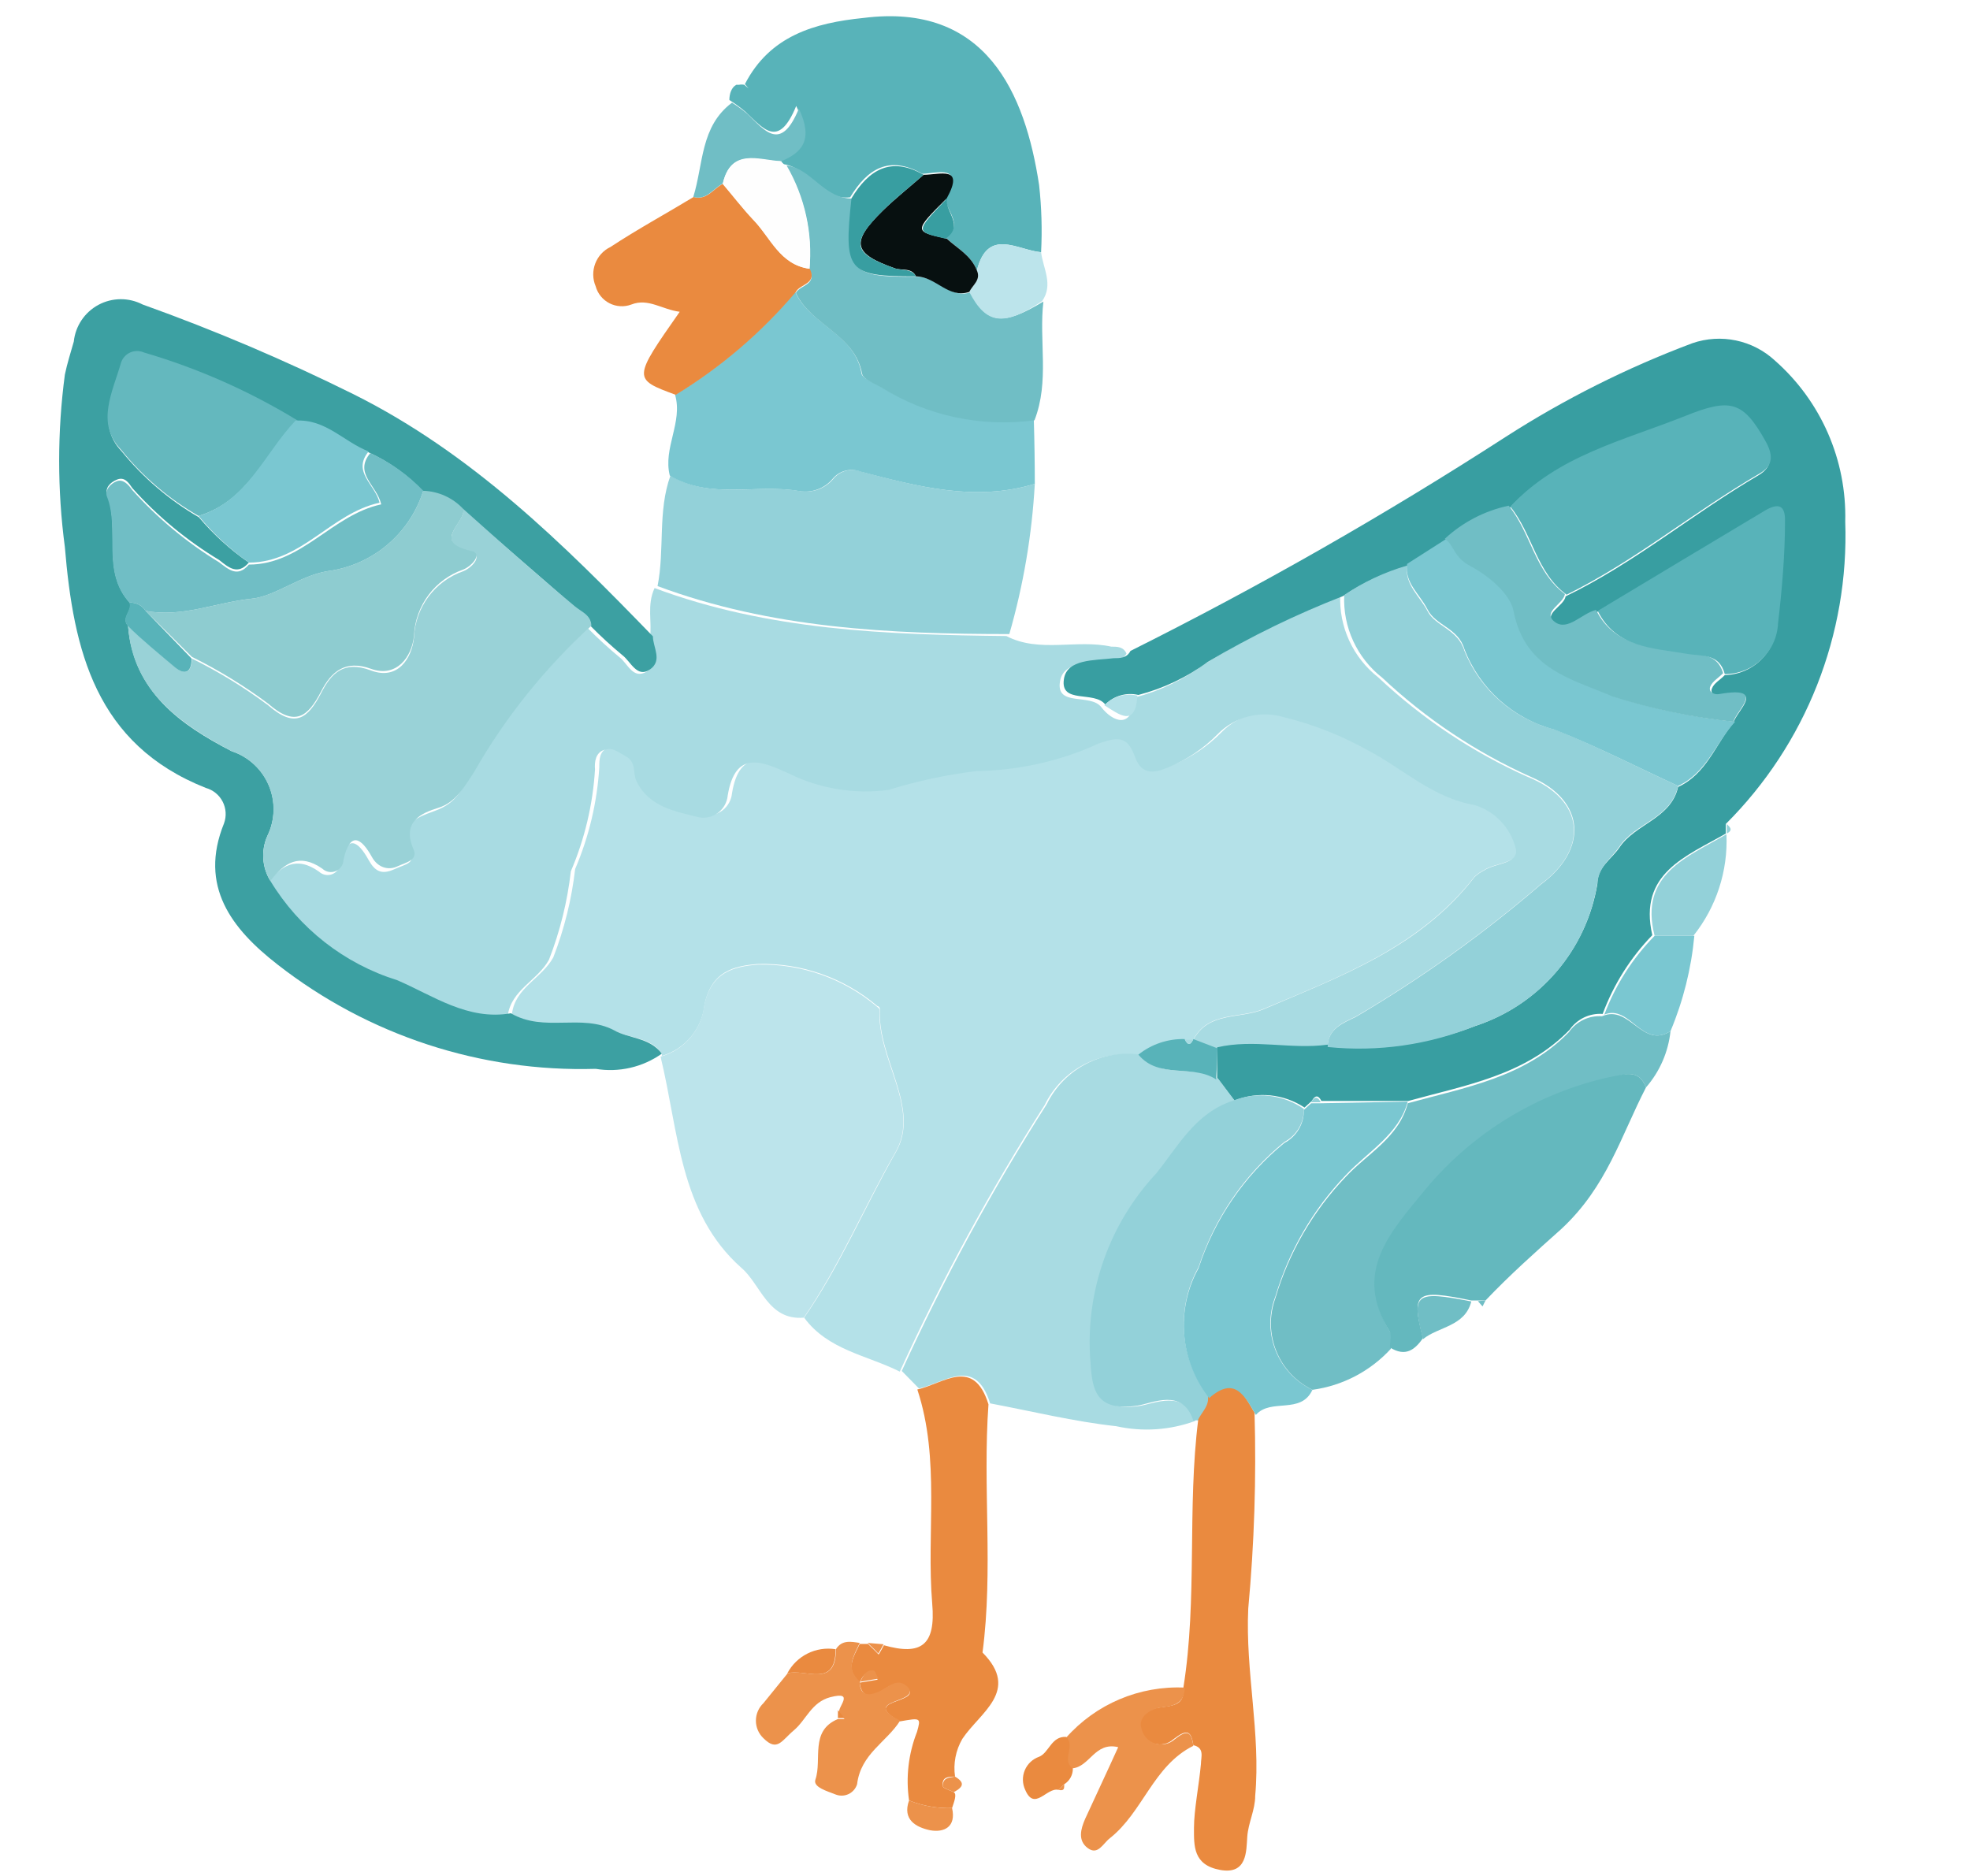
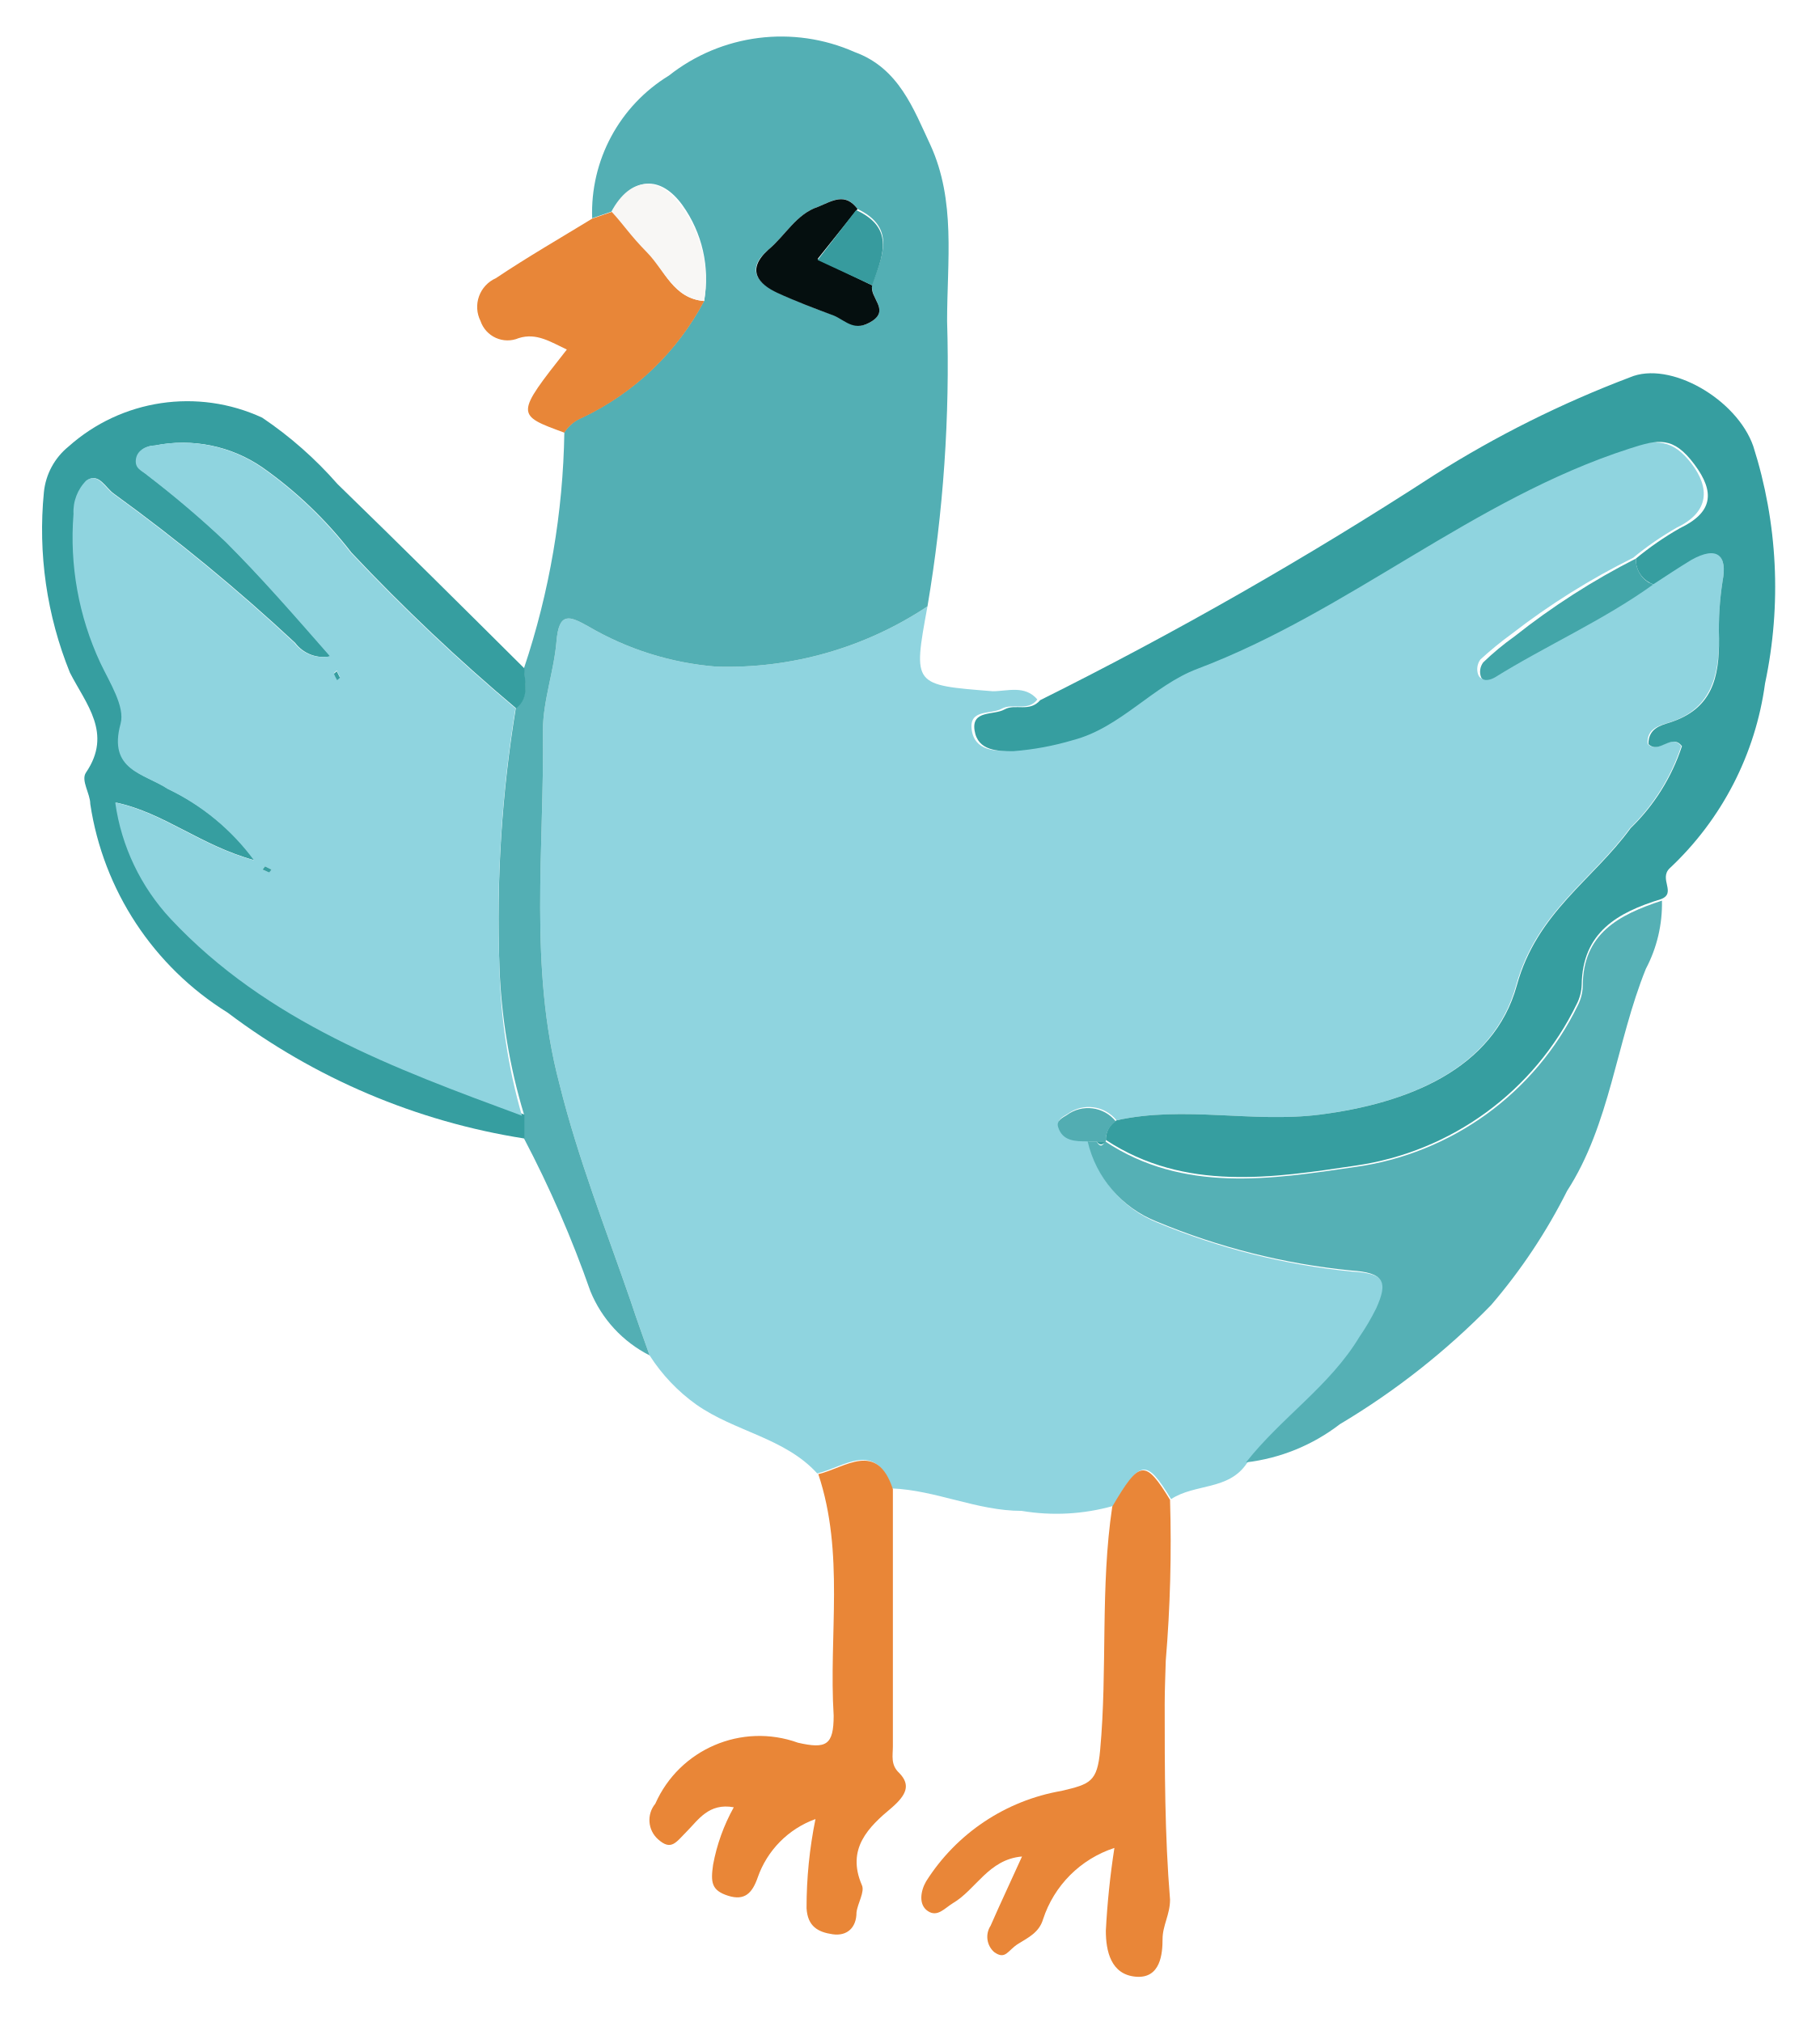
- <svg xmlns="http://www.w3.org/2000/svg" id="Layer_1" data-name="Layer 1" width="21mm" height="20mm" viewBox="0 0 59.53 56.69">
+ <svg xmlns="http://www.w3.org/2000/svg" id="Layer_1" data-name="Layer 1" width="18mm" height="20mm" viewBox="0 0 51.02 56.69">
  <defs>
    <style>
      .cls-1 {
-         fill: #b4e1e8;
+         fill: #8fd4df;
      }

      .cls-2 {
-         fill: #a8dbe2;
+         fill: #53afb4;
      }

      .cls-3 {
-         fill: #389ea1;
+         fill: #369ea0;
      }

      .cls-4 {
-         fill: #3ca0a2;
+         fill: #55b0b5;
      }

      .cls-5 {
-         fill: #bce4eb;
+         fill: #e98638;
      }

      .cls-6 {
-         fill: #93d1d9;
+         fill: #e98637;
      }

      .cls-7 {
-         fill: #58b3b9;
+         fill: #e88638;
      }

      .cls-8 {
-         fill: #7ac7d1;
+         fill: #43a6a9;
      }

      .cls-9 {
-         fill: #70bec5;
+         fill: #52adb2;
      }

      .cls-10 {
-         fill: #64b8be;
+         fill: #050f0f;
      }

      .cls-11 {
-         fill: #ea8a3f;
+         fill: #f8f7f5;
      }

      .cls-12 {
-         fill: #ec924b;
-       }
- 
-       .cls-13 {
-         fill: #99d2d7;
-       }
- 
-       .cls-14 {
-         fill: #8eccd0;
-       }
- 
-       .cls-15 {
-         fill: #071010;
-       }
- 
-       .cls-16 {
-         fill: #fefefe;
+         fill: #379b9e;
      }
    </style>
  </defs>
  <g>
-     <path class="cls-1" d="M44.85,26.29a1.24,1.24,0,0,0-.29.2c-1.64,2.11-4,3-6.38,4-.7.3-1.67.06-2.12.93H35.8a2.16,2.16,0,0,0-1.4.47,2.72,2.72,0,0,0-2.83,1.5,65.41,65.41,0,0,0-4.38,8.06h0c-1-.5-2.17-.65-2.89-1.63,1.09-1.57,1.82-3.33,2.77-5,.77-1.34-.57-2.84-.48-4.33,0,0,0-.07-.08-.09a5.37,5.37,0,0,0-3.6-1.27c-.74.06-1.41.22-1.62,1.23A1.81,1.81,0,0,1,20,31.91v-.07c-.34-.5-.95-.45-1.42-.69-1-.5-2.15.08-3.11-.51.1-.8.9-1.07,1.25-1.71a10.75,10.75,0,0,0,.66-2.67,9.25,9.25,0,0,0,.73-3.08c0-.23,0-.49.28-.59s.46.08.66.2.2.5.31.74c.38.79,1.18.92,1.9,1.1a.74.74,0,0,0,.86-.66c.23-1.4,1.05-1,1.86-.66a5.24,5.24,0,0,0,3,.49,15.19,15.19,0,0,1,2.66-.57,9.2,9.2,0,0,0,3.69-.83c.67-.25.91-.24,1.1.41s.57.47,1,.31a4.41,4.41,0,0,0,1.49-1,2,2,0,0,1,2-.52,10.19,10.19,0,0,1,2.54,1c1.07.56,2,1.44,3.24,1.66a1.84,1.84,0,0,1,1.22,1.26C46,26.1,45.19,26.06,44.85,26.29Z" />
-     <path class="cls-2" d="M46.56,26.72a38.55,38.55,0,0,1-5.59,4c-.37.18-.84.35-.85.91-1.1.15-2.22-.18-3.33.08l-.73-.28h0c.45-.87,1.42-.63,2.12-.93,2.34-1,4.74-1.87,6.38-4a1.24,1.24,0,0,1,.29-.2c.34-.23,1.11-.19.94-.71a1.84,1.84,0,0,0-1.22-1.26c-1.28-.22-2.17-1.1-3.24-1.66a10.19,10.19,0,0,0-2.54-1,2,2,0,0,0-2,.52,4.41,4.41,0,0,1-1.49,1c-.39.16-.79.26-1-.31s-.43-.66-1.1-.41a9.2,9.2,0,0,1-3.69.83,15.19,15.19,0,0,0-2.66.57,5.24,5.24,0,0,1-3-.49c-.81-.37-1.63-.74-1.86.66a.74.74,0,0,1-.86.66c-.72-.18-1.52-.31-1.9-1.1-.11-.24,0-.57-.31-.74s-.4-.28-.66-.2-.3.36-.28.59a9.25,9.25,0,0,1-.73,3.08,10.75,10.75,0,0,1-.66,2.67c-.35.64-1.15.91-1.25,1.71-1.31.21-2.36-.56-3.44-1a6.87,6.87,0,0,1-3.83-3c.42-.55.88-.86,1.57-.37a.38.38,0,0,0,.64-.27c.21-.88.54-.66.86-.08.19.34.39.45.77.28s.64-.18.48-.53c-.35-.82.1-1,.76-1.24s.78-.64,1.07-1.07a18.12,18.12,0,0,1,3.55-4.44,12.87,12.87,0,0,0,.95.87c.25.19.41.69.83.43s.08-.64.09-1c.07-.5-.1-1,.14-1.52,3.43,1.28,7,1.41,10.63,1.45,1,.52,2.12.09,3.17.32.18,0,.37,0,.46.21-.11.2-.32.19-.51.22-.58.07-1.41,0-1.5.63-.12.77.92.34,1.25.77s.94.7,1-.29a6.12,6.12,0,0,0,2.1-1,27.58,27.58,0,0,1,4.12-2.11,3,3,0,0,0,1.15,2.5,16.29,16.29,0,0,0,4.5,3C47.91,24.17,48,25.66,46.56,26.72Z" />
-     <path class="cls-3" d="M52.15,24.9l0,.29v0c-1.2.69-2.65,1.2-2.22,3.07a6.82,6.82,0,0,0-1.5,2.38,1.12,1.12,0,0,0-1,.48c-1.34,1.38-3.14,1.67-4.87,2.15l-2.63,0c-.09-.18-.19-.18-.29,0l-.22.2a2.28,2.28,0,0,0-2.12-.21l-.52-.69,0-.92c1.11-.26,2.23.07,3.33-.08A9.33,9.33,0,0,0,44.59,31a5.46,5.46,0,0,0,3.68-4.29c0-.51.42-.74.66-1.09.48-.73,1.56-.87,1.78-1.84.85-.39,1.13-1.28,1.67-1.94.1-.36,1-1.09-.36-.81-.17,0-.35-.05-.29-.22s.26-.27.39-.41a1.62,1.62,0,0,0,1.58-1.53c.12-1,.18-2.05.21-3.08,0-.47-.18-.6-.66-.29-1.64,1-3.31,2-5,3-.43.1-.83.67-1.25.36s.26-.53.31-.84c2.07-1,3.85-2.5,5.83-3.66.42-.25.42-.57.17-1-.67-1.19-1.05-1.29-2.42-.74-1.85.74-3.85,1.19-5.28,2.74a4,4,0,0,0-1.92,1l-1.2.76a6.73,6.73,0,0,0-1.9.89A27.58,27.58,0,0,0,36.5,20a6.12,6.12,0,0,1-2.1,1,1.06,1.06,0,0,0-1,.29c-.33-.43-1.37,0-1.25-.77.09-.61.92-.56,1.5-.63.19,0,.4,0,.51-.22a118.76,118.76,0,0,0,11.34-6.47,29.76,29.76,0,0,1,5.64-2.83,2.48,2.48,0,0,1,2.49.52,6.27,6.27,0,0,1,2.13,4.87A12.3,12.3,0,0,1,52.15,24.9Z" />
-     <path class="cls-4" d="M20,31.84a2.69,2.69,0,0,1-2,.46,14.91,14.91,0,0,1-9.61-3.15C7,28.07,6,26.78,6.77,24.88a.82.82,0,0,0-.55-1.07c-3.33-1.32-4-4.15-4.26-7.28a19.75,19.75,0,0,1,0-5.21c.07-.34.18-.68.27-1A1.43,1.43,0,0,1,4.31,9.2a59.39,59.39,0,0,1,6.37,2.71c3.57,1.78,6.33,4.51,9.05,7.32,0,.33.3.73-.09,1s-.58-.24-.83-.43a12.87,12.87,0,0,1-.95-.87c0-.33-.3-.41-.5-.59-1.13-1-2.25-1.95-3.37-2.93a1.78,1.78,0,0,0-1.2-.56,5.36,5.36,0,0,0-1.65-1.18c-.74-.28-1.3-1-2.18-.93a19.8,19.8,0,0,0-4.6-2.06.52.52,0,0,0-.69.31c-.23.87-.76,1.84,0,2.64a8.48,8.48,0,0,0,2.34,2A7.72,7.72,0,0,0,7.52,17c-.34.39-.61.15-.9-.08A11.44,11.44,0,0,1,4,14.75c-.11-.16-.23-.35-.46-.26s-.37.27-.3.46c.4,1.05-.18,2.31.68,3.26.1.24-.27.45-.05.7.16,2,1.6,3,3.13,3.79a1.84,1.84,0,0,1,1.08,2.56,1.46,1.46,0,0,0,.09,1.36,6.87,6.87,0,0,0,3.83,3c1.08.46,2.13,1.23,3.44,1,1,.59,2.12,0,3.11.51C19,31.39,19.62,31.34,20,31.84Z" />
-     <path class="cls-5" d="M27.06,34.82c-.95,1.65-1.68,3.41-2.77,5-1.08.09-1.3-1-1.88-1.5-1.89-1.67-1.9-4.15-2.45-6.39a1.81,1.81,0,0,0,1.32-1.55c.21-1,.88-1.17,1.62-1.23a5.37,5.37,0,0,1,3.6,1.27s.08.06.08.09C26.49,32,27.83,33.48,27.06,34.82Z" />
-     <path class="cls-2" d="M35,35.49a7.48,7.48,0,0,0-2,5.54c.08.83.1,1.65,1.42,1.46.47-.07,1.37-.52,1.7.45a4.25,4.25,0,0,1-2.39.16c-1.28-.14-2.54-.45-3.81-.69-.45-1.44-1.37-.62-2.15-.45l-.52-.53a65.41,65.41,0,0,1,4.38-8.06,2.72,2.72,0,0,1,2.83-1.5c.62.77,1.64.28,2.36.74l.52.69C36.16,33.67,35.64,34.67,35,35.49Z" />
-     <path class="cls-6" d="M31.27,14.62a20.54,20.54,0,0,1-.77,4.54c-3.6,0-7.2-.17-10.63-1.45.22-1.1,0-2.26.39-3.34,1.23.74,2.62.24,3.92.47a1.08,1.08,0,0,0,1-.37.74.74,0,0,1,.84-.22C27.73,14.7,29.47,15.17,31.27,14.62Z" />
-     <path class="cls-7" d="M31.46,7.62c-.71-.06-1.61-.76-1.94.55-.18-.46-.6-.67-.95-1,.58-.38,0-.8,0-1.21.55-1-.21-.73-.7-.71-1-.57-1.66-.15-2.18.71-.85.1-1.2-.86-2-1a.44.44,0,0,1-.16-.17c.62-.26,1-.64.53-1.59-.54,1.32-1,.67-1.54.17a4.21,4.21,0,0,0-.48-.35c0-.18.06-.38.21-.46l.08,0a.4.4,0,0,1,.16,0l.13.11-.11-.13c.75-1.46,2.1-1.85,3.58-2,3.71-.47,4.89,2.28,5.31,5.05A12.53,12.53,0,0,1,31.46,7.62Z" />
-     <path class="cls-8" d="M31.27,14.62c-1.8.55-3.54.08-5.27-.37a.74.74,0,0,0-.84.22,1.08,1.08,0,0,1-1,.37c-1.3-.23-2.69.27-3.92-.47-.21-.83.4-1.61.16-2.44a15,15,0,0,0,3.63-3.11c.45,1,1.78,1.25,2,2.44,0,.17.36.29.57.41a7,7,0,0,0,4.64,1C31.26,13.34,31.27,14,31.27,14.62Z" />
-     <path class="cls-9" d="M50.48,31.16a3.08,3.08,0,0,1-.74,1.7c-.24-.59-.65-.38-1.08-.28A10.07,10.07,0,0,0,43.09,36c-1,1.25-2.19,2.49-1.06,4.29.07.12,0,.31,0,.47A3.93,3.93,0,0,1,39.66,42a2.23,2.23,0,0,1-1.12-2.77,9,9,0,0,1,2.12-3.66c.66-.71,1.61-1.19,1.88-2.23,1.73-.48,3.53-.77,4.87-2.15a1.12,1.12,0,0,1,1-.48C49.25,30.34,49.62,31.71,50.48,31.16Z" />
-     <path class="cls-10" d="M49.74,32.86c-.76,1.47-1.18,3-2.56,4.28-.75.67-1.57,1.4-2.29,2.16l-.23,0h-.1l-.1,0c-1.69-.35-1.82-.25-1.46,1.14-.24.34-.52.58-1,.28,0-.16.05-.35,0-.47-1.13-1.8,0-3,1.06-4.29a10.07,10.07,0,0,1,5.57-3.41C49.09,32.48,49.5,32.27,49.74,32.86Z" />
-     <path class="cls-6" d="M39.4,33.51a1.1,1.1,0,0,1-.59,1,8.15,8.15,0,0,0-2.59,3.78,3.55,3.55,0,0,0,.32,3.93c.05.29-.17.48-.29.71a.63.63,0,0,0-.19,0c-.33-1-1.23-.52-1.7-.45C33,42.68,33,41.86,32.94,41a7.48,7.48,0,0,1,2-5.54c.66-.82,1.18-1.82,2.3-2.19A2.28,2.28,0,0,1,39.4,33.51Z" />
-     <path class="cls-11" d="M37.93,54.27c0,.43-.21.81-.24,1.24s0,1.15-.82,1-.79-.73-.79-1.27.15-1.28.21-1.93c0-.21.12-.49-.23-.57-.07-.49-.23-.46-.6-.18a.61.61,0,0,1-1-.3c-.14-.38.15-.6.59-.66s.75-.08.71-.6c.43-2.69.11-5.42.45-8.11.12-.23.34-.42.29-.71.78-.69,1.08-.05,1.41.51a48.8,48.8,0,0,1-.19,5.92C37.63,50.52,38.1,52.38,37.93,54.27Z" />
-     <path class="cls-9" d="M31.26,12.7a7,7,0,0,1-4.64-1c-.21-.12-.54-.24-.57-.41-.22-1.19-1.55-1.46-2-2.44.12-.24.65-.24.41-.7A5.27,5.27,0,0,0,23.77,5c.76.09,1.11,1,2,1-.24,2.22-.11,2.38,1.95,2.36.58,0,1,.68,1.61.47.51,1,1,1,2.2.28C31.39,10.3,31.72,11.52,31.26,12.7Z" />
-     <path class="cls-8" d="M42.54,33.29c-.27,1-1.22,1.52-1.88,2.23a9,9,0,0,0-2.12,3.66A2.23,2.23,0,0,0,39.66,42c-.35.76-1.26.24-1.71.76-.33-.56-.63-1.2-1.41-.51a3.55,3.55,0,0,1-.32-3.93,8.15,8.15,0,0,1,2.59-3.78,1.1,1.1,0,0,0,.59-1l.22-.2h.29Z" />
-     <path class="cls-11" d="M29.08,52.55a1.76,1.76,0,0,0-.22,1.14c-.18,0-.41,0-.37.28,0,.08.22.13.33.19s0,.32-.05.48a3.22,3.22,0,0,1-1.3-.23,4.06,4.06,0,0,1,.24-2.07c.12-.43.12-.43-.51-.32-1.26-.67.66-.54.23-1-.34-.31-.62,0-.92.16s-.5,0-.53-.33l.54-.09c-.05-.09-.09-.25-.15-.25-.22,0-.31.16-.39.33-.45-.38-.19-.77,0-1.16h.25c.11.11.22.21.32.32.06-.09.11-.19.16-.28,1.13.32,1.57,0,1.46-1.26-.18-2.15.25-4.35-.45-6.47.78-.17,1.7-1,2.15.45-.18,2.5.15,5-.18,7.5C30.84,51.1,29.61,51.75,29.08,52.55Z" />
-     <path class="cls-11" d="M24.05,8.82a15,15,0,0,1-3.63,3.11c-1.3-.48-1.3-.48.12-2.51C20,9.35,19.59,9,19.08,9.2A.82.82,0,0,1,18,8.65a.92.92,0,0,1,.45-1.19c.82-.54,1.67-1,2.51-1.51.41.11.6-.26.89-.4.3.36.59.74.91,1.08.53.54.81,1.37,1.71,1.49C24.7,8.58,24.17,8.58,24.05,8.82Z" />
-     <path class="cls-12" d="M27.2,52c-.41.65-1.19,1-1.3,1.92a.49.49,0,0,1-.65.31c-.25-.1-.69-.22-.61-.45.21-.61-.18-1.47.68-1.83l.2,0-.16-.19c-.07-.16.5-.67-.27-.47-.57.15-.73.69-1.1,1s-.5.66-.92.24a.73.73,0,0,1,0-1.06l.73-.9c.53-.16,1.46.47,1.46-.73.18-.29.46-.23.72-.19-.18.39-.44.78,0,1.16h0c0,.34.16.48.53.33s.58-.47.92-.16C27.86,51.48,25.94,51.35,27.2,52Z" />
-     <path class="cls-12" d="M36.06,52.76c-1.21.6-1.52,2-2.52,2.79-.21.16-.36.53-.67.3s-.21-.58-.08-.88c.33-.72.67-1.44,1-2.17-.71-.17-.86.6-1.39.64-.36-.25.09-.66-.19-.92A4.51,4.51,0,0,1,35.8,51c0,.52-.4.56-.71.6s-.73.28-.59.66a.61.61,0,0,0,1,.3C35.83,52.3,36,52.27,36.06,52.76Z" />
-     <path class="cls-8" d="M51.2,28.28a9.82,9.82,0,0,1-.72,2.88c-.86.55-1.23-.82-2-.5A6.82,6.82,0,0,1,50,28.28Z" />
-     <path class="cls-6" d="M52.17,25.21a4.59,4.59,0,0,1-1,3.07H50C49.52,26.41,51,25.9,52.17,25.21Z" />
-     <path class="cls-9" d="M23.61,4.87c-.69,0-1.52-.42-1.77.68-.29.14-.48.51-.89.4.31-1,.21-2.13,1.17-2.85a4.21,4.21,0,0,1,.48.35c.51.5,1,1.15,1.54-.17C24.59,4.23,24.23,4.61,23.61,4.87Z" />
-     <path class="cls-5" d="M31.49,9.1c-1.16.77-1.69.71-2.2-.28.1-.21.36-.36.23-.65.33-1.31,1.23-.61,1.94-.55C31.52,8.11,31.84,8.6,31.49,9.1Z" />
-     <path class="cls-11" d="M32.42,53.44a.55.55,0,0,1-.26.48l-.18.17c-.35-.08-.72.66-1,0a.73.73,0,0,1,.42-1c.3-.12.37-.63.82-.6C32.51,52.78,32.06,53.19,32.42,53.44Z" />
-     <path class="cls-9" d="M44.46,39.33c-.19.76-1,.76-1.46,1.14C42.64,39.08,42.77,39,44.46,39.33Z" />
-     <path class="cls-12" d="M28.1,55.31c-.41-.09-.84-.31-.63-.9a3.22,3.22,0,0,0,1.3.23C28.9,55.21,28.53,55.39,28.1,55.31Z" />
-     <path class="cls-11" d="M25.25,49.84c0,1.2-.93.57-1.46.73A1.4,1.4,0,0,1,25.25,49.84Z" />
-     <path class="cls-12" d="M28.82,54.16c-.11-.06-.32-.11-.33-.19,0-.25.19-.25.37-.28C29.16,53.87,29.12,54,28.82,54.16Z" />
-     <path class="cls-12" d="M26.7,49.69c-.05.09-.1.19-.16.28-.1-.11-.21-.21-.32-.32Z" />
-     <path class="cls-6" d="M52.18,25.19l0-.29C52.28,25,52.38,25.08,52.18,25.19Z" />
-     <path class="cls-11" d="M25.52,51.92l-.2,0c0-.08,0-.16,0-.24Z" />
-     <path class="cls-12" d="M32.16,53.92c0,.14,0,.21-.18.17Z" />
-     <path class="cls-9" d="M44.89,39.3l-.09.18-.14-.16Z" />
-     <path class="cls-7" d="M36.75,32.62c-.71-.47-1.73,0-2.35-.75a2.16,2.16,0,0,1,1.4-.47c.09.19.17.2.26,0h0l.73.28C36.78,32,36.77,32.31,36.75,32.62Z" />
-     <path class="cls-2" d="M36.06,31.41c-.09.19-.17.18-.26,0Z" />
-     <path class="cls-13" d="M14,15.38c1.12,1,2.24,2,3.37,2.94.2.17.49.26.5.59a18.07,18.07,0,0,0-3.55,4.43c-.29.44-.55.91-1.07,1.07s-1.11.42-.76,1.24c.16.35-.23.41-.48.53s-.58.06-.77-.28c-.32-.58-.66-.8-.86.08a.38.38,0,0,1-.64.27c-.69-.48-1.15-.18-1.57.37a1.46,1.46,0,0,1-.09-1.36A1.85,1.85,0,0,0,7,22.7c-1.53-.81-3-1.81-3.13-3.79.47.42.94.84,1.42,1.25.33.27.5.14.51-.26a14.91,14.91,0,0,1,2.3,1.41c.81.71,1.2.41,1.6-.36.31-.61.69-1,1.51-.69s1.24-.38,1.3-1a2.22,2.22,0,0,1,1.49-2c.26-.1.6-.48.25-.56C13,16.38,14.08,15.79,14,15.38Z" />
-     <path class="cls-6" d="M50.71,23.75c-.22,1-1.3,1.11-1.78,1.84-.24.35-.61.58-.66,1.09A5.43,5.43,0,0,1,44.59,31a9.33,9.33,0,0,1-4.47.64c0-.56.48-.73.85-.91a38.55,38.55,0,0,0,5.59-4c1.44-1.06,1.35-2.54-.29-3.25a16.29,16.29,0,0,1-4.5-3,3,3,0,0,1-1.15-2.5,6.73,6.73,0,0,1,1.9-.89c-.08.58.39.93.62,1.38s.92.55,1.11,1.19A4,4,0,0,0,47,22.05C48.25,22.55,49.47,23.18,50.71,23.75Z" />
-     <path class="cls-1" d="M33.37,21.31a1.06,1.06,0,0,1,1-.29C34.31,22,33.82,21.59,33.37,21.31Z" />
-     <path class="cls-7" d="M45.64,15.31c1.43-1.55,3.43-2,5.28-2.74,1.37-.55,1.75-.45,2.42.74.25.44.25.76-.17,1-2,1.16-3.76,2.64-5.83,3.66C46.43,17.31,46.31,16.13,45.64,15.31Z" />
-     <path class="cls-8" d="M50.71,23.75c-1.24-.57-2.46-1.2-3.73-1.7a4,4,0,0,1-2.73-2.44c-.19-.64-.86-.7-1.11-1.19s-.7-.8-.62-1.38l1.19-.76c.31.22.38.61.78.83s1.21.84,1.3,1.37c.3,1.75,1.69,2,3,2.57a18.27,18.27,0,0,0,3.64.76C51.84,22.47,51.56,23.36,50.71,23.75Z" />
-     <path class="cls-9" d="M52.38,21.81a18.27,18.27,0,0,1-3.64-.76c-1.26-.54-2.65-.82-3-2.57-.09-.53-.76-1.08-1.3-1.37s-.47-.61-.78-.83a4.07,4.07,0,0,1,1.93-1c.67.82.79,2,1.7,2.67-.05.31-.7.54-.31.84s.82-.26,1.25-.36c.55,1.11,1.66,1.12,2.65,1.29.49.09,1,0,1.19.62-.13.14-.33.25-.39.41s.12.26.29.22C53.39,20.73,52.48,21.45,52.38,21.81Z" />
-     <path class="cls-7" d="M52.12,20.37c-.17-.64-.7-.53-1.19-.62-1-.17-2.1-.18-2.65-1.29,1.66-1,3.33-2,5-3,.48-.3.67-.18.66.29,0,1-.09,2.06-.21,3.08A1.61,1.61,0,0,1,52.12,20.37Z" />
-     <path class="cls-6" d="M39.91,33.31h-.29C39.72,33.13,39.82,33.13,39.91,33.31Z" />
-     <path class="cls-14" d="M14,15.38c.09.41-1,1,.25,1.27.35.08,0,.46-.25.56a2.22,2.22,0,0,0-1.49,2c-.06.64-.53,1.28-1.3,1s-1.2.08-1.51.69c-.4.77-.79,1.07-1.6.36a14.91,14.91,0,0,0-2.3-1.41L4.4,18.46c1.1.21,2.14-.26,3.21-.37.7-.07,1.45-.69,2.28-.83a3.51,3.51,0,0,0,2.9-2.43A1.73,1.73,0,0,1,14,15.38Z" />
-     <path class="cls-10" d="M6,15.59a8.31,8.31,0,0,1-2.34-2c-.78-.8-.25-1.76,0-2.64a.51.51,0,0,1,.69-.3A19.36,19.36,0,0,1,9,12.71C8,13.68,7.51,15.14,6,15.59Z" />
-     <path class="cls-9" d="M12.79,14.83a3.51,3.51,0,0,1-2.9,2.43c-.83.14-1.58.76-2.28.83-1.07.11-2.11.58-3.21.37a.54.54,0,0,0-.49-.25C3.05,17.26,3.63,16,3.23,15c-.07-.19.11-.39.3-.46s.35.1.46.26a11.75,11.75,0,0,0,2.63,2.19c.29.22.56.47.9.07,1.6,0,2.51-1.5,4-1.82-.13-.58-.84-.93-.33-1.55A5.23,5.23,0,0,1,12.79,14.83Z" />
-     <path class="cls-8" d="M11.14,13.64c-.51.62.2,1,.33,1.55C10,15.51,9.12,17,7.52,17A7.72,7.72,0,0,1,6,15.59c1.48-.45,2-1.91,2.93-2.88C9.84,12.65,10.4,13.36,11.14,13.64Z" />
-     <path class="cls-7" d="M3.91,18.21a.54.54,0,0,1,.49.25L5.79,19.9c0,.4-.18.53-.51.26-.48-.41-1-.83-1.42-1.25C3.64,18.66,4,18.45,3.91,18.21Z" />
-     <path class="cls-15" d="M29.52,8.17c.13.29-.13.44-.23.65-.64.21-1-.46-1.61-.47-.13-.27-.41-.17-.63-.24-1.28-.45-1.35-.79-.37-1.75.39-.38.82-.72,1.23-1.08.49,0,1.25-.29.7.71-1,1-1,1,0,1.22C28.92,7.5,29.34,7.71,29.52,8.17Z" />
-     <path class="cls-16" d="M21.84,5.56c.25-1.11,1.08-.73,1.77-.69a.44.44,0,0,0,.16.17,5.27,5.27,0,0,1,.69,3.08c-.9-.12-1.18-.95-1.71-1.49C22.43,6.29,22.14,5.91,21.84,5.56Z" />
-     <path class="cls-3" d="M27.91,5.28c-.41.36-.84.7-1.23,1.08-1,1-.91,1.3.37,1.75.22.07.5,0,.63.24-2.06,0-2.19-.14-1.95-2.36C26.25,5.13,26.92,4.71,27.91,5.28Z" />
-     <path class="cls-3" d="M28.57,7.21C27.65,7,27.65,7,28.61,6,28.56,6.4,29.15,6.82,28.57,7.21Z" />
-     <path class="cls-9" d="M22.7,2.71l-.13-.11s0,0,0,0h0Z" />
-     <path class="cls-12" d="M26,50.82c.08-.18.17-.36.39-.34.06,0,.1.16.15.25l-.54.09Z" />
+     <path class="cls-1" d="M48.29,16.29a8.71,8.71,0,0,0-.1,1.61c0,1.08-.24,2-1.41,2.36-.26.08-.63.17-.59.6.3.3.65-.32.94.06a5.65,5.65,0,0,1-1.44,2.3c-1.06,1.46-2.62,2.35-3.19,4.41C41.85,30,39.41,30.94,37,31.25c-1.89.24-3.81-.26-5.7.16a1,1,0,0,0-1.37-.18c-.13.08-.3.15-.25.33.12.42.49.39.83.41a3.19,3.19,0,0,0,1.94,2.31,19.07,19.07,0,0,0,5.44,1.37c1,.05,1,.33.71,1.06a6.44,6.44,0,0,1-.47.8c-.83,1.38-2.22,2.25-3.18,3.52-.51.76-1.45.56-2.12,1h0c-.7-1.14-.85-1.12-1.62.19a5.87,5.87,0,0,1-2.57.14c-1.25,0-2.4-.58-3.64-.63-.45-1.37-1.33-.6-2.09-.42-.91-1-2.31-1.17-3.39-1.93A5,5,0,0,1,18.21,38c-.18-.51-.36-1-.53-1.52-.69-2-1.48-4-2-6.1-.86-3.25-.42-6.6-.46-9.91,0-.82.31-1.65.38-2.49s.37-.71.89-.42a8.41,8.41,0,0,0,3.59,1.13A10.12,10.12,0,0,0,26,17c-.41,2.23-.41,2.2,1.83,2.38.41,0,.9-.18,1.25.23-.26.35-.69.09-1,.26s-.92,0-.84.59.66.61,1.09.58a8,8,0,0,0,1.67-.31c1.34-.37,2.24-1.55,3.49-2,4.26-1.61,7.73-4.76,12.1-6.17.85-.27,1.32-.23,1.83.44s.51,1.35-.41,1.79a8.68,8.68,0,0,0-1.23.85,20.22,20.22,0,0,0-3.4,2.13,10.22,10.22,0,0,0-.88.72.46.46,0,0,0-.06.43c.07.17.25.13.39,0,1.47-.88,3.05-1.58,4.44-2.6.35-.23.7-.46,1.06-.68C48.14,15.24,48.43,15.57,48.29,16.29Z" />
+     <path class="cls-2" d="M26.08,4.06c-.47-1-.88-2.15-2.12-2.6a5.08,5.08,0,0,0-5.21.66,4.5,4.5,0,0,0-2.15,4l.58-.2c.55-1,1.35-1,1.95-.17a3.54,3.54,0,0,1,.61,2.68,7.5,7.5,0,0,1-3.41,3.27,1.07,1.07,0,0,0-.51.42,21.89,21.89,0,0,1-1.13,6.61c0,.38.16.81-.23,1.12A36.46,36.46,0,0,0,14,27.09a16.38,16.38,0,0,0,.69,4.16c0,.23,0,.45,0,.67a31.82,31.82,0,0,1,1.86,4.28A3.5,3.5,0,0,0,18.21,38c-.18-.51-.36-1-.53-1.52-.69-2-1.48-4-2-6.1-.86-3.25-.42-6.6-.46-9.91,0-.82.31-1.65.38-2.49s.37-.71.89-.42a8.41,8.41,0,0,0,3.59,1.13A10.12,10.12,0,0,0,26,17,40.55,40.55,0,0,0,26.55,9C26.55,7.31,26.8,5.63,26.08,4.06ZM24.45,9c-.42.3-.73,0-1.07-.16a16.5,16.5,0,0,1-1.59-.64c-.57-.27-.88-.67-.25-1.2.47-.39.78-1,1.39-1.2.41-.17.76-.42,1.11.06,1.09.52.69,1.33.41,2.11C24.37,8.34,24.94,8.68,24.45,9Z" />
+     <path class="cls-3" d="M49.48,19.16a8.69,8.69,0,0,1-2.67,5.18c-.32.3.2.7-.25.87-1.21.37-2.2.93-2.22,2.4a1.27,1.27,0,0,1-.14.54A8.19,8.19,0,0,1,38,32.68c-2.29.34-4.78.74-7-.72a.62.62,0,0,1,.3-.55c1.89-.42,3.81.08,5.7-.16,2.43-.31,4.87-1.26,5.52-3.62.57-2.06,2.13-2.95,3.19-4.41a5.65,5.65,0,0,0,1.44-2.3c-.29-.38-.64.24-.94-.06,0-.43.33-.52.59-.6C48,19.88,48.2,19,48.19,17.9a8.71,8.71,0,0,1,.1-1.61c.14-.72-.15-1-.88-.59-.36.22-.71.45-1.06.68a.72.72,0,0,1-.49-.72,8.68,8.68,0,0,1,1.23-.85c.92-.44,1-1,.41-1.79s-1-.71-1.83-.44c-4.37,1.41-7.84,4.56-12.1,6.17-1.25.47-2.15,1.65-3.49,2a8,8,0,0,1-1.67.31c-.43,0-1,0-1.09-.58s.54-.42.84-.59.7.09,1-.26a111.91,111.91,0,0,0,11.06-6.32,30.36,30.36,0,0,1,5.47-2.73c1.12-.48,3,.61,3.46,1.93A13,13,0,0,1,49.48,19.16Z" />
+     <path class="cls-4" d="M46.14,27.16c-.83,2.05-1,4.36-2.21,6.23a15.76,15.76,0,0,1-2.13,3.2,20.8,20.8,0,0,1-4.24,3.34A5.32,5.32,0,0,1,34.93,41c1-1.27,2.35-2.14,3.18-3.52a6.44,6.44,0,0,0,.47-.8c.33-.73.24-1-.71-1.06a19.07,19.07,0,0,1-5.44-1.37A3.19,3.19,0,0,1,30.49,32h.25c.08.15.16.16.24,0,2.19,1.46,4.68,1.06,7,.72a8.19,8.19,0,0,0,6.25-4.53,1.27,1.27,0,0,0,.14-.54c0-1.47,1-2,2.22-2.4A3.91,3.91,0,0,1,46.14,27.16Z" />
+     <path class="cls-3" d="M4.86,25.74c2.7,2.88,6.27,4.19,9.84,5.51,0,.23,0,.45,0,.67a18.58,18.58,0,0,1-8.32-3.53,8.35,8.35,0,0,1-3.85-5.85c0-.29-.27-.66-.12-.88.75-1.1,0-1.92-.45-2.8a10.69,10.69,0,0,1-.73-5.06,1.89,1.89,0,0,1,.69-1.28,5,5,0,0,1,5.43-.81,10.88,10.88,0,0,1,2.11,1.86c1.76,1.71,3.5,3.44,5.24,5.17,0,.38.16.81-.23,1.12a54.49,54.49,0,0,1-4.62-4.37,11.56,11.56,0,0,0-2.5-2.39,3.93,3.93,0,0,0-3-.61c-.19,0-.48.11-.52.38s.16.32.31.45a28.18,28.18,0,0,1,2.2,1.87c1,1,1.87,2,2.93,3.21a1,1,0,0,1-1-.38,53.45,53.45,0,0,0-5.08-4.18c-.23-.16-.42-.6-.75-.37a1.24,1.24,0,0,0-.36.94,8.32,8.32,0,0,0,.75,4.17c.26.55.7,1.23.57,1.71-.36,1.31.65,1.39,1.32,1.83a6.47,6.47,0,0,1,2.42,2c-1.53-.42-2.53-1.33-3.89-1.62A6,6,0,0,0,4.86,25.74Z" />
+     <path class="cls-5" d="M32.65,47.78c0,1.83,0,3.66.15,5.48,0,.42-.21.72-.21,1.11s-.05,1.11-.75,1.05S31,54.7,31,54.13a22.87,22.87,0,0,1,.24-2.32,3.12,3.12,0,0,0-2,2c-.11.37-.41.51-.7.69s-.35.46-.67.23a.57.57,0,0,1-.1-.74c.27-.62.56-1.23.88-1.94-.94.08-1.29.93-1.94,1.31-.23.14-.43.4-.7.22s-.2-.57-.05-.83a5.62,5.62,0,0,1,3.8-2.54c.8-.19,1-.25,1.08-1.14.21-2.28,0-4.56.34-6.83.77-1.31.92-1.33,1.62-.19a39.89,39.89,0,0,1-.12,4.51C32.67,46.94,32.65,47.36,32.65,47.78Z" />
+     <path class="cls-6" d="M25,50.68c-.65.54-1.28,1.15-.84,2.17.09.19-.12.51-.15.77,0,.42-.26.67-.67.61s-.7-.22-.73-.73a12.46,12.46,0,0,1,.25-2.5,2.68,2.68,0,0,0-1.62,1.64c-.15.43-.36.66-.83.51s-.49-.38-.42-.87a5.29,5.29,0,0,1,.58-1.61c-.7-.13-1,.36-1.31.67s-.44.56-.81.23a.72.72,0,0,1-.08-1,3.19,3.19,0,0,1,4-1.71c.79.18,1,.07,1-.76-.14-2.26.31-4.55-.43-6.77.76-.18,1.64-.95,2.09.42,0,2.4,0,4.81,0,7.21,0,.26-.07.52.18.75C25.54,50.05,25.4,50.33,25,50.68Z" />
+     <path class="cls-7" d="M19.74,8.44a7.5,7.5,0,0,1-3.41,3.27,1.07,1.07,0,0,0-.51.42c-1.37-.5-1.37-.5.07-2.33-.45-.21-.85-.48-1.35-.32A.8.8,0,0,1,13.47,9,.88.88,0,0,1,13.9,7.8c.88-.59,1.8-1.12,2.7-1.67l.58-.2c.32.39.61.79,1,1.14C18.63,7.58,18.88,8.37,19.74,8.44Z" />
+     <path class="cls-8" d="M45.86,15.66a.75.75,0,0,0,.48.73c-1.39,1-3,1.71-4.43,2.6-.14.08-.32.12-.39,0a.44.44,0,0,1,.06-.42,7.75,7.75,0,0,1,.88-.73A20.22,20.22,0,0,1,45.86,15.66Z" />
+     <path class="cls-9" d="M30.74,32h-.25c-.34,0-.71,0-.83-.41-.05-.17.12-.25.25-.33a1,1,0,0,1,1.37.18A.62.62,0,0,0,31,32h-.24Z" />
+     <path class="cls-1" d="M14,27.09a36.46,36.46,0,0,1,.45-7.23,54.49,54.49,0,0,1-4.62-4.37,11.56,11.56,0,0,0-2.5-2.39,3.93,3.93,0,0,0-3-.61c-.19,0-.48.11-.52.38s.16.32.31.45a28.18,28.18,0,0,1,2.2,1.87c1,1,1.87,2,2.93,3.21a1,1,0,0,1-1-.38,53.45,53.45,0,0,0-5.08-4.18c-.23-.16-.42-.6-.75-.37a1.24,1.24,0,0,0-.36.94,8.32,8.32,0,0,0,.75,4.17c.26.55.7,1.23.57,1.71-.36,1.31.65,1.39,1.32,1.83a6.47,6.47,0,0,1,2.42,2c-1.53-.42-2.53-1.33-3.89-1.62a6,6,0,0,0,1.56,3.27c2.7,2.88,6.27,4.19,9.84,5.51A16.38,16.38,0,0,1,14,27.09ZM7.54,24.46l-.18-.08.07-.09.18.09S7.55,24.46,7.54,24.46Zm1.91-5.41-.09-.18s.06-.05.08-.07l.09.18Z" />
+     <path class="cls-10" d="M24.45,8c-.08.34.49.68,0,1s-.73,0-1.07-.15c-.54-.2-1.07-.4-1.59-.64S20.9,7.57,21.54,7c.47-.39.78-1,1.39-1.2.41-.17.76-.41,1.11.06l-1.12,1.4Z" />
+     <path class="cls-11" d="M19.74,8.44c-.86-.07-1.11-.86-1.6-1.36s-.64-.76-1-1.15c.54-1,1.35-1,1.95-.16A3.52,3.52,0,0,1,19.74,8.44Z" />
+     <path class="cls-12" d="M24.45,8l-1.53-.71L24,5.89C25.13,6.41,24.72,7.22,24.45,8Z" />
+     <path class="cls-3" d="M30.74,32H31C30.9,32.12,30.82,32.11,30.74,32Z" />
+     <path class="cls-3" d="M9.53,19l-.08.07a1.51,1.51,0,0,1-.09-.18s.06-.05.08-.07Z" />
+     <path class="cls-3" d="M7.43,24.29l.18.09s-.06.09-.07.08l-.18-.08Z" />
  </g>
</svg>
